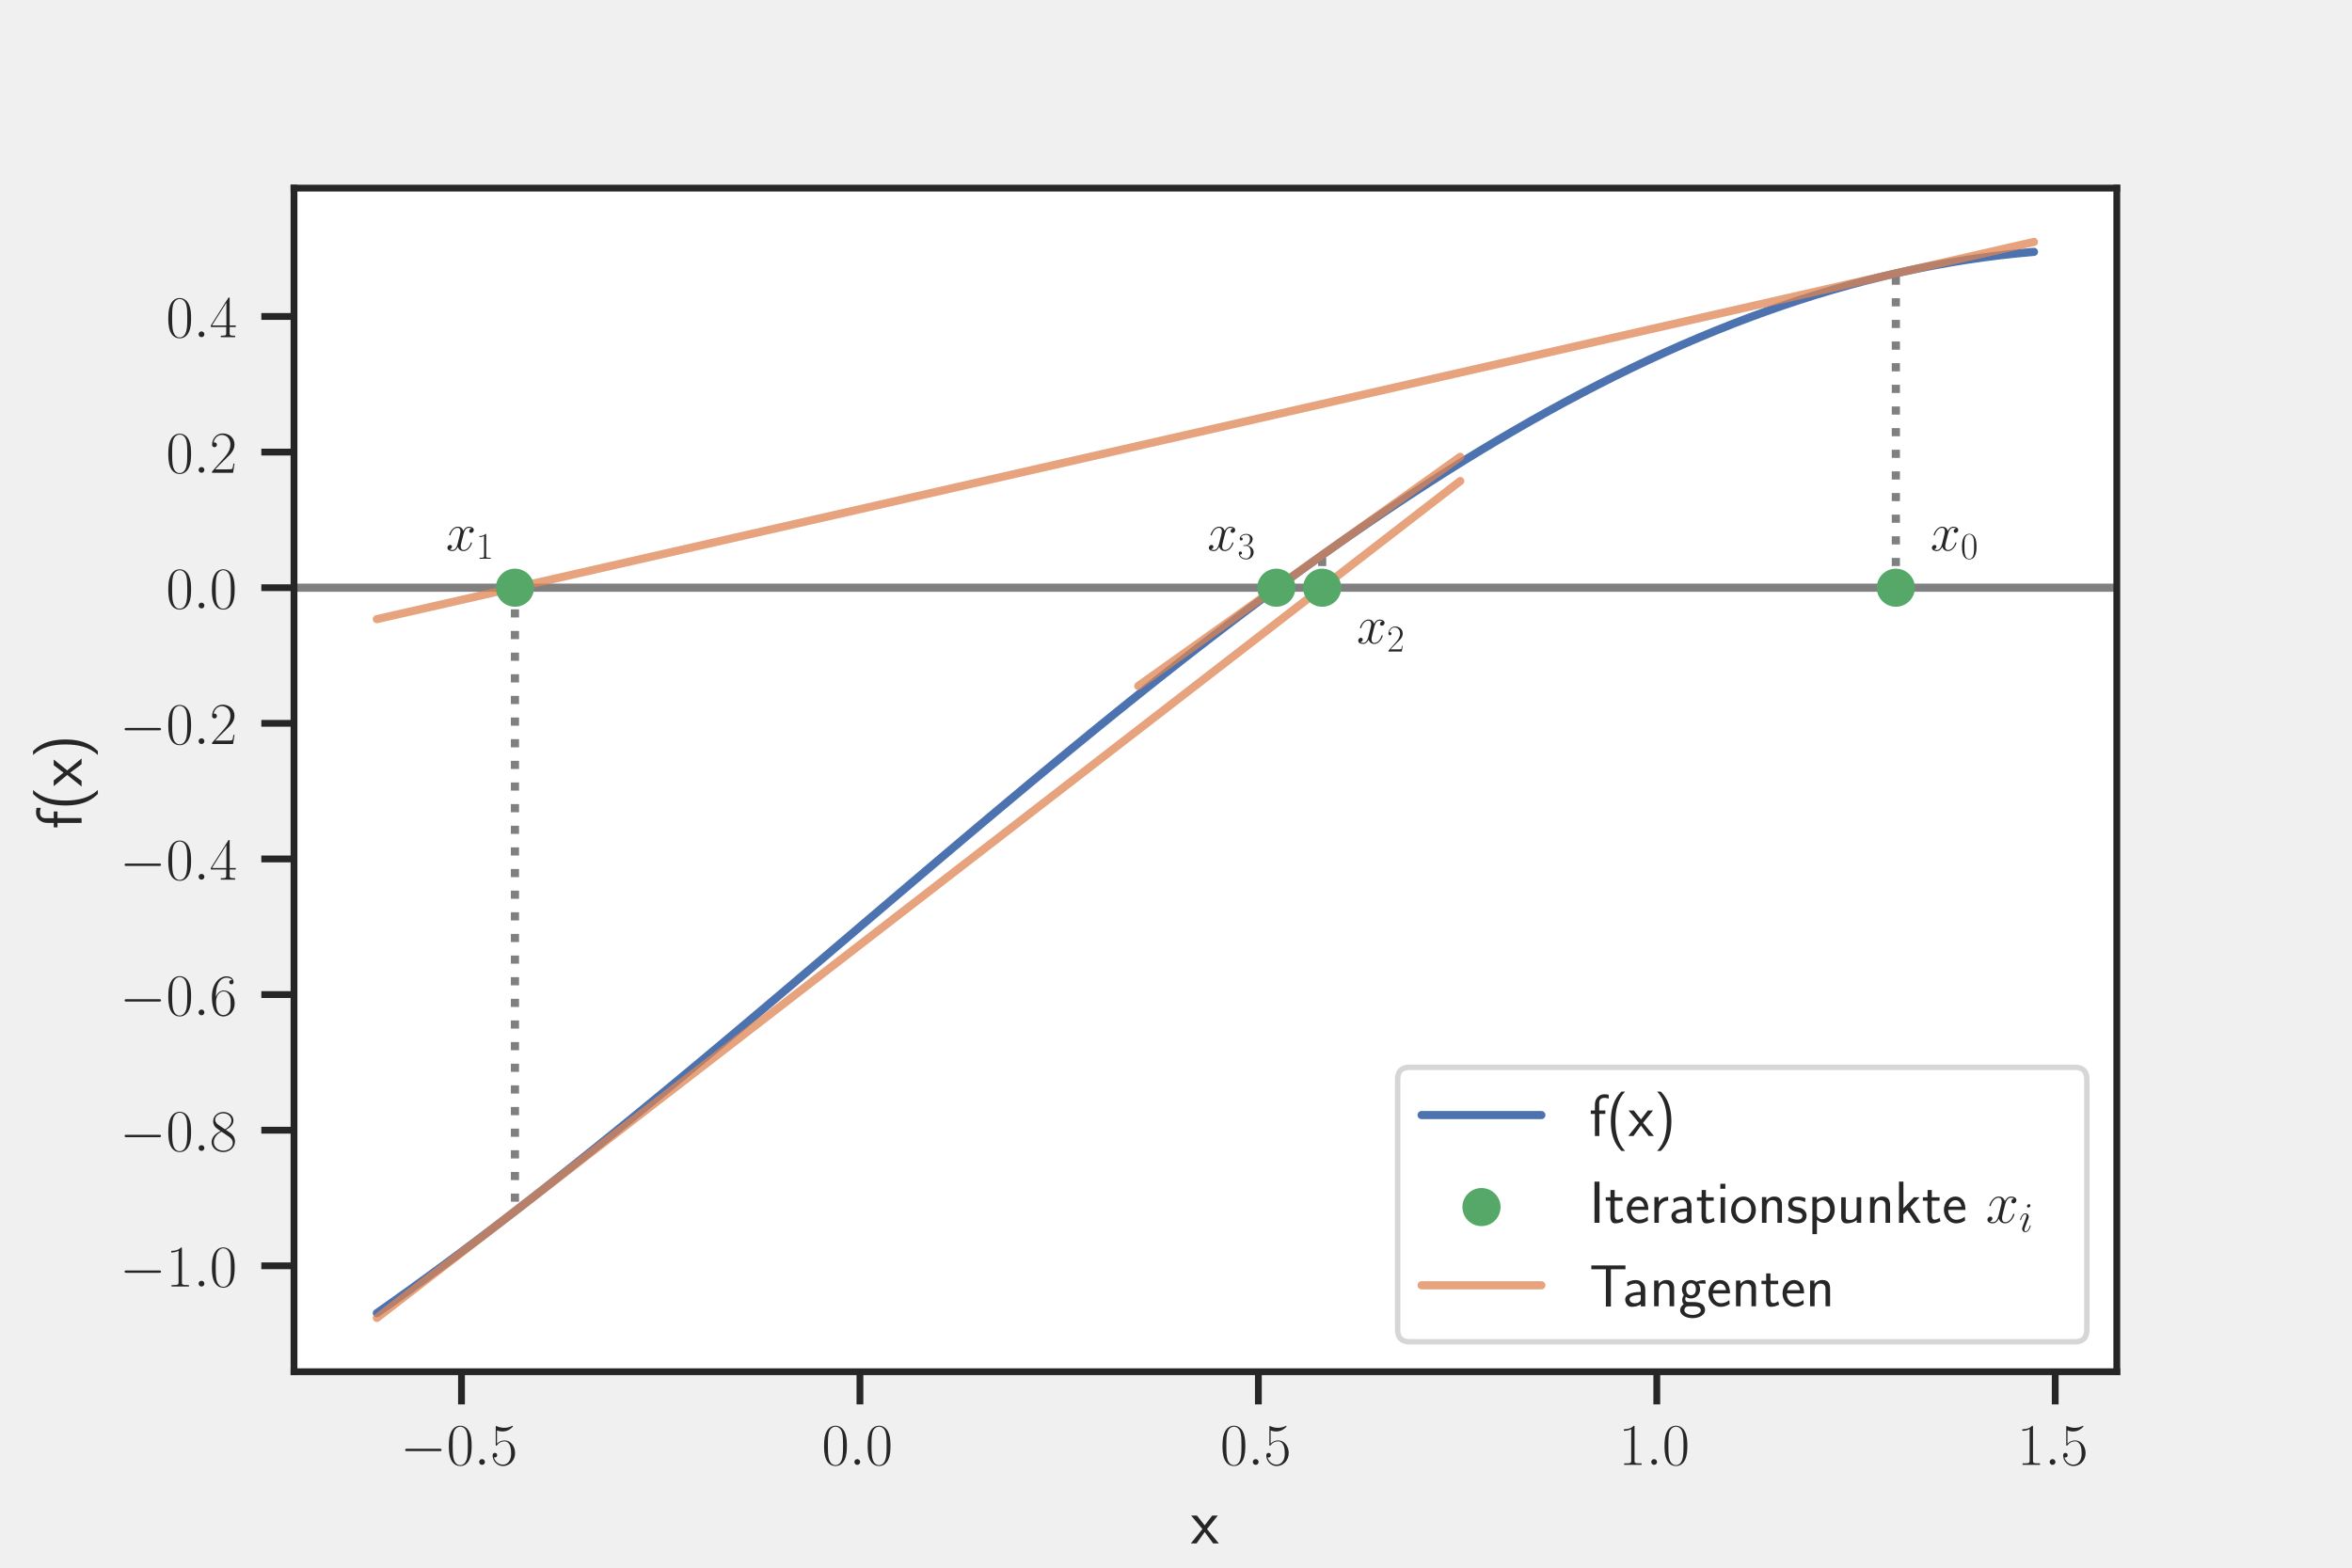
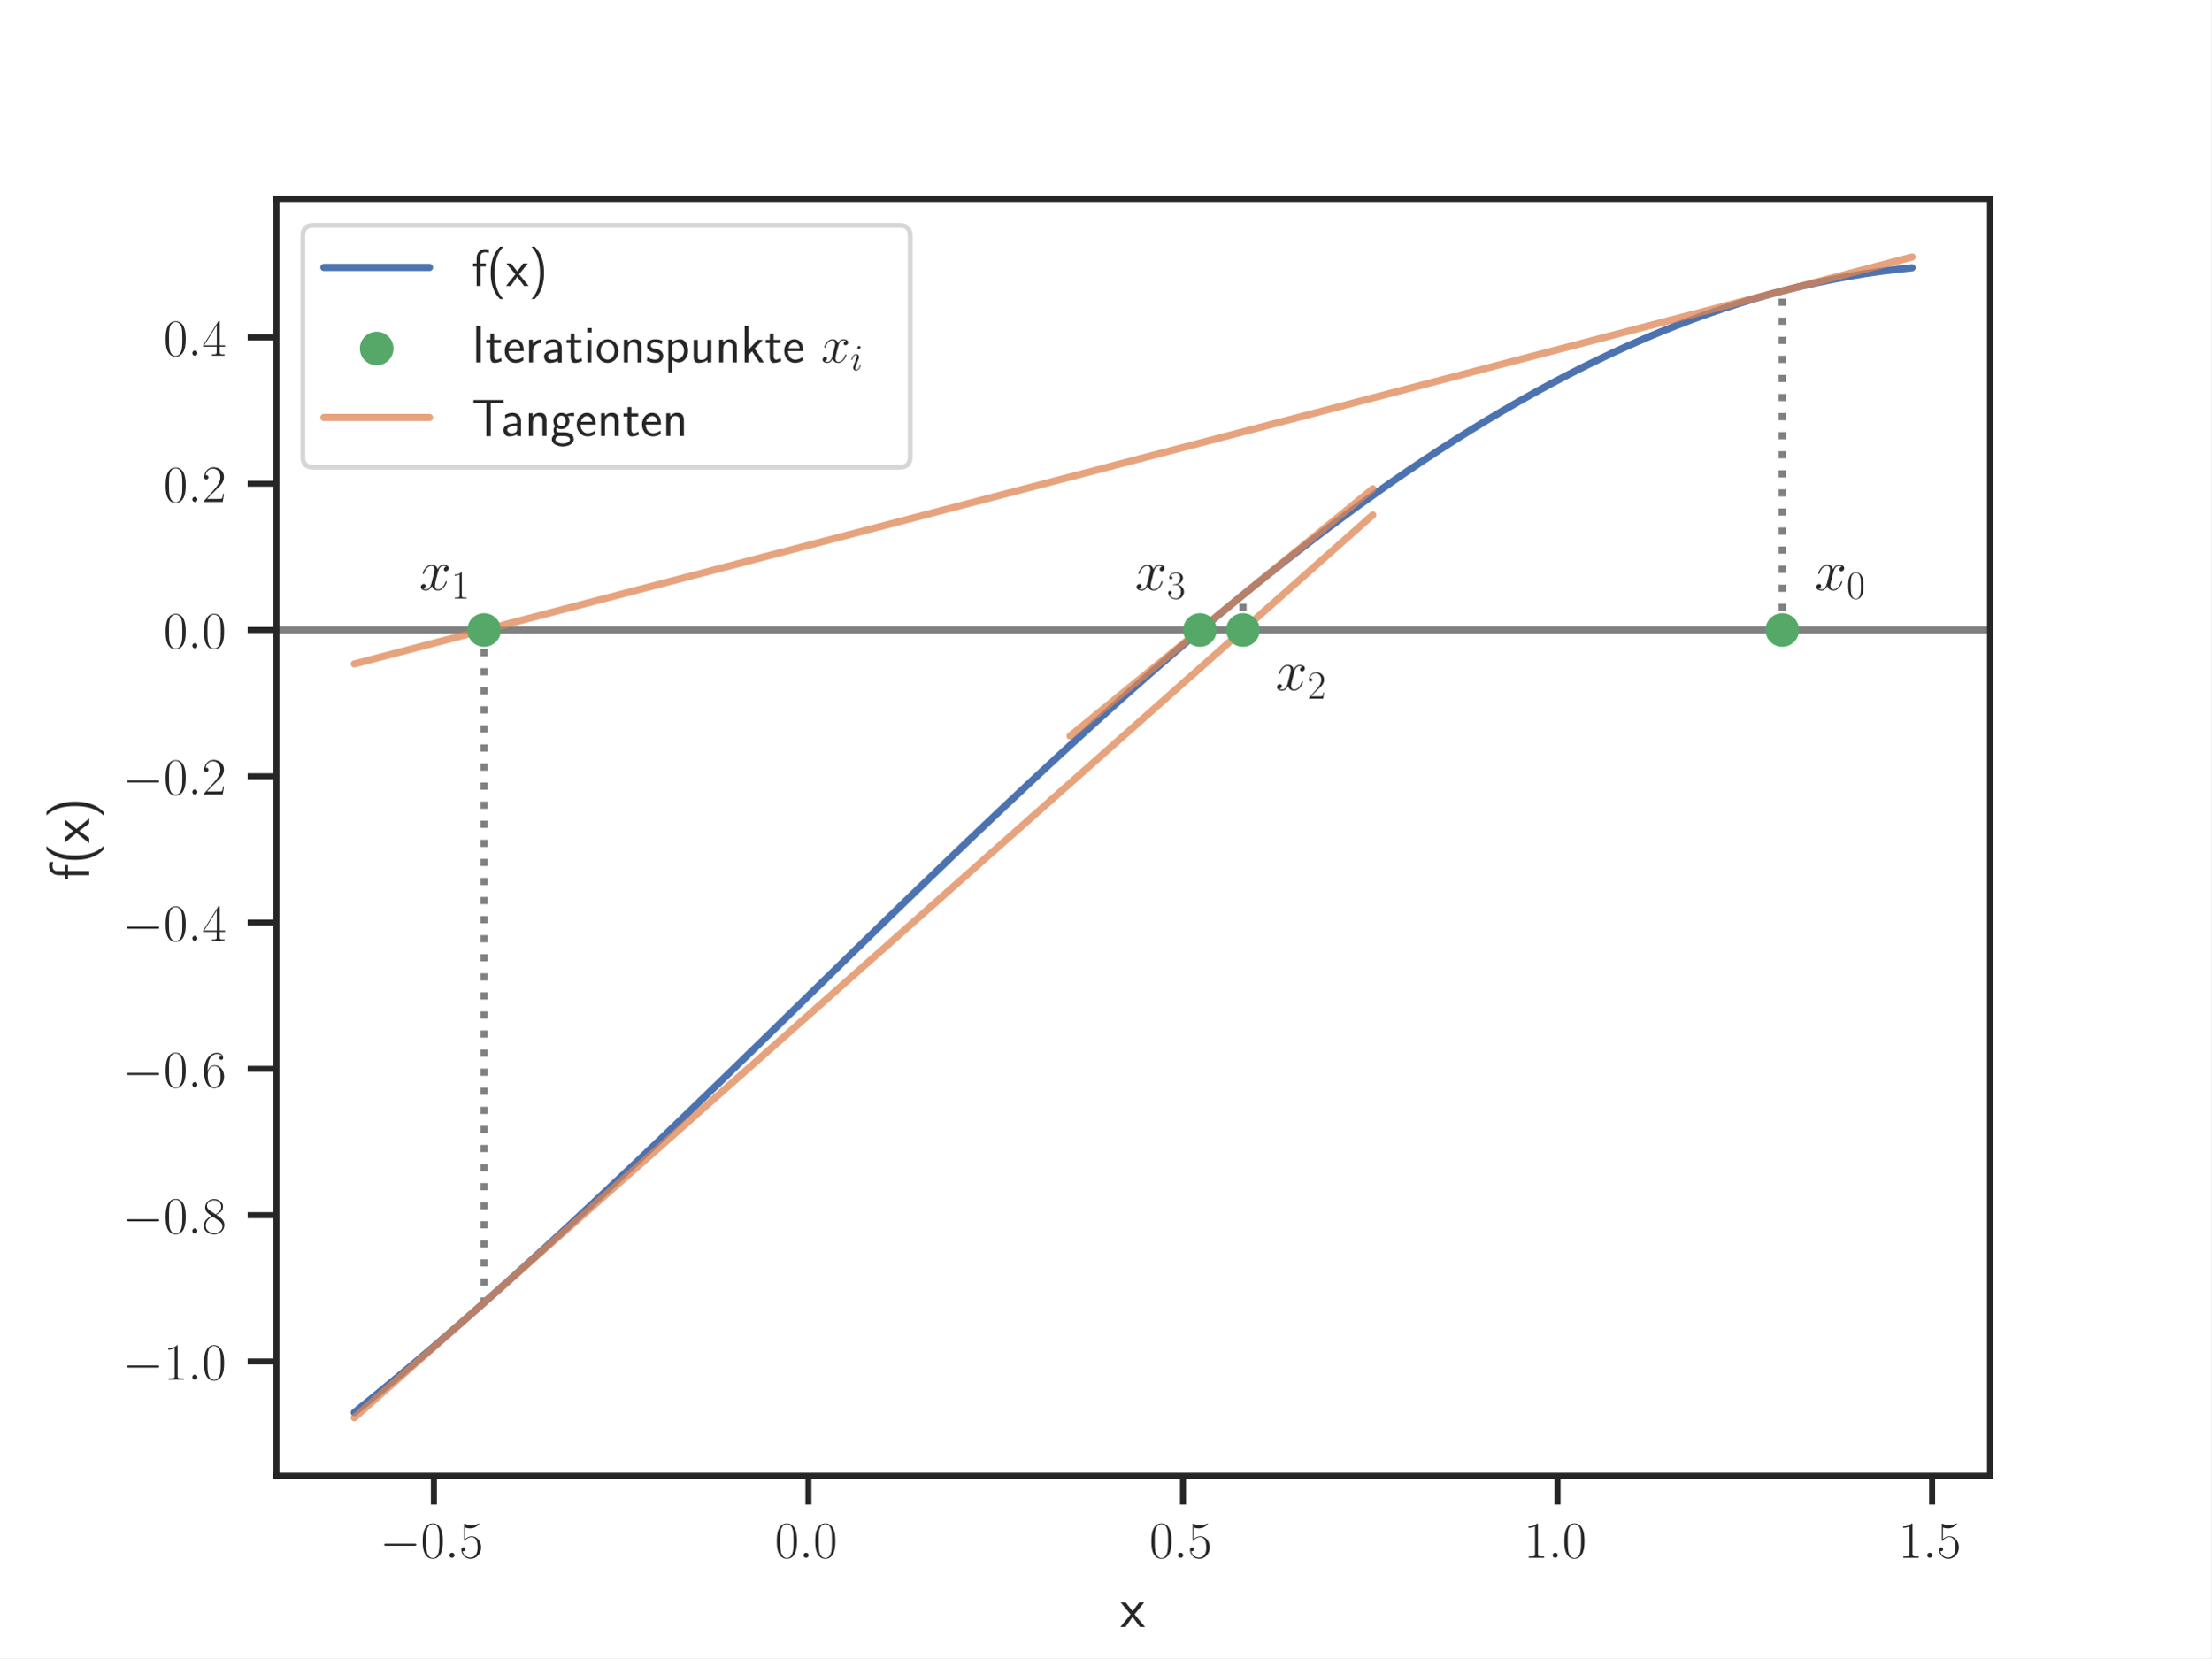
- <svg xmlns="http://www.w3.org/2000/svg" xmlns:xlink="http://www.w3.org/1999/xlink" width="432pt" height="288pt" viewBox="0 0 432 288" version="1.1">
+ <svg xmlns="http://www.w3.org/2000/svg" xmlns:xlink="http://www.w3.org/1999/xlink" width="460.8pt" height="345.6pt" viewBox="0 0 460.8 345.6" version="1.1">
  <defs>
    <style type="text/css">*{stroke-linejoin: round; stroke-linecap: butt}</style>
  </defs>
  <g id="figure_1">
    <g id="patch_1">
-       <path d="M 0 288  L 432 288  L 432 0  L 0 0  L 0 288  z " style="fill: none" />
+       <path d="M 0 345.6  L 460.8 345.6  L 460.8 0  L 0 0  z " style="fill: #ffffff" />
    </g>
    <g id="axes_1">
      <g id="patch_2">
-         <path d="M 54 252  L 388.8 252  L 388.8 34.56  L 54 34.56  z " style="fill: #ffffff" />
+         <path d="M 57.6 307.584  L 414.72 307.584  L 414.72 41.472  L 57.6 41.472  z " style="fill: #ffffff" />
      </g>
      <g id="line2d_1">
-         <path d="M 54 107.967  L 388.8 107.967  " clip-path="url(#pdffb6341a7)" style="fill: none; stroke: #808080; stroke-width: 1.5; stroke-linecap: round" />
+         <path d="M 57.6 131.31  L 414.72 131.31  " clip-path="url(#p932ec8dae0)" style="fill: none; stroke: #808080; stroke-width: 1.5; stroke-linecap: round" />
      </g>
      <g id="LineCollection_1">
-         <path d="M 348.218 107.967  L 348.218 50.218  " clip-path="url(#pdffb6341a7)" style="fill: none; stroke-dasharray: 1.5,2.475; stroke-dashoffset: 0; stroke: #808080; stroke-width: 1.5" />
+         <path d="M 371.433 131.31  L 371.433 60.636  " clip-path="url(#p932ec8dae0)" style="fill: none; stroke-dasharray: 1.5,2.475; stroke-dashoffset: 0; stroke: #808080; stroke-width: 1.5" />
      </g>
      <g id="LineCollection_2">
-         <path d="M 94.582 107.967  L 94.582 222.52  " clip-path="url(#pdffb6341a7)" style="fill: none; stroke-dasharray: 1.5,2.475; stroke-dashoffset: 0; stroke: #808080; stroke-width: 1.5" />
+         <path d="M 100.887 131.31  L 100.887 271.505  " clip-path="url(#p932ec8dae0)" style="fill: none; stroke-dasharray: 1.5,2.475; stroke-dashoffset: 0; stroke: #808080; stroke-width: 1.5" />
      </g>
      <g id="LineCollection_3">
-         <path d="M 242.847 107.967  L 242.847 101.978  " clip-path="url(#pdffb6341a7)" style="fill: none; stroke-dasharray: 1.5,2.475; stroke-dashoffset: 0; stroke: #808080; stroke-width: 1.5" />
+         <path d="M 259.036 131.31  L 259.036 123.981  " clip-path="url(#p932ec8dae0)" style="fill: none; stroke-dasharray: 1.5,2.475; stroke-dashoffset: 0; stroke: #808080; stroke-width: 1.5" />
      </g>
      <g id="matplotlib.axis_1">
        <g id="xtick_1">
          <g id="line2d_2">
            <defs>
              <path id="mc087ae5ea4" d="M 0 0  L 0 6  " style="stroke: #262626; stroke-width: 1.25" />
            </defs>
            <g>
-               <use xlink:href="#mc087ae5ea4" x="84.766" y="252" style="fill: #262626; stroke: #262626; stroke-width: 1.25" />
+               <use xlink:href="#mc087ae5ea4" x="90.417" y="307.584" style="fill: #262626; stroke: #262626; stroke-width: 1.25" />
            </g>
          </g>
          <g id="text_1">
-             <g style="fill: #262626" transform="translate(73.50275 269.1103)scale(0.11 -0.11)">
+             <g style="fill: #262626" transform="translate(79.15382 324.6943)scale(0.11 -0.11)">
              <defs>
                <path id="CMSY10-0" d="M 4218 1472  C 4326 1472 4442 1472 4442 1600  C 4442 1728 4326 1728 4218 1728  L 755 1728  C 646 1728 531 1728 531 1600  C 531 1472 646 1472 755 1472  L 4218 1472  z " transform="scale(0.015625)" />
                <path id="CMR17-30" d="M 2688 2025  C 2688 2416 2682 3080 2413 3591  C 2176 4039 1798 4198 1466 4198  C 1158 4198 768 4058 525 3597  C 269 3118 243 2524 243 2025  C 243 1661 250 1106 448 619  C 723 -39 1216 -128 1466 -128  C 1760 -128 2208 -7 2470 600  C 2662 1042 2688 1559 2688 2025  z M 1466 -26  C 1056 -26 813 325 723 812  C 653 1188 653 1738 653 2096  C 653 2588 653 2997 736 3387  C 858 3929 1216 4096 1466 4096  C 1728 4096 2067 3923 2189 3400  C 2272 3036 2278 2607 2278 2096  C 2278 1680 2278 1169 2202 792  C 2067 95 1690 -26 1466 -26  z " transform="scale(0.015625)" />
                <path id="CMMI12-3a" d="M 1178 307  C 1178 492 1024 619 870 619  C 685 619 557 466 557 313  C 557 128 710 0 864 0  C 1050 0 1178 153 1178 307  z " transform="scale(0.015625)" />
                <path id="CMR17-35" d="M 730 3692  C 794 3666 1056 3584 1325 3584  C 1920 3584 2246 3911 2432 4100  C 2432 4157 2432 4192 2394 4192  C 2387 4192 2374 4192 2323 4163  C 2099 4058 1837 3973 1517 3973  C 1325 3973 1037 3999 723 4139  C 653 4171 640 4171 634 4171  C 602 4171 595 4164 595 4037  L 595 2203  C 595 2089 595 2057 659 2057  C 691 2057 704 2070 736 2114  C 941 2401 1222 2522 1542 2522  C 1766 2522 2246 2382 2246 1289  C 2246 1085 2246 715 2054 421  C 1894 159 1645 25 1370 25  C 947 25 518 320 403 814  C 429 807 480 795 506 795  C 589 795 749 840 749 1038  C 749 1210 627 1280 506 1280  C 358 1280 262 1190 262 1011  C 262 454 704 -128 1382 -128  C 2042 -128 2669 440 2669 1264  C 2669 2030 2170 2624 1549 2624  C 1222 2624 947 2503 730 2274  L 730 3692  z " transform="scale(0.015625)" />
              </defs>
              <use xlink:href="#CMSY10-0" transform="scale(0.996264)" />
              <use xlink:href="#CMR17-30" transform="translate(77.48747 0)scale(0.996264)" />
              <use xlink:href="#CMMI12-3a" transform="translate(123.1779 0)scale(0.996264)" />
              <use xlink:href="#CMR17-35" transform="translate(150.2751 0)scale(0.996264)" />
            </g>
          </g>
        </g>
        <g id="xtick_2">
          <g id="line2d_3">
            <g>
-               <use xlink:href="#mc087ae5ea4" x="157.947" y="252" style="fill: #262626; stroke: #262626; stroke-width: 1.25" />
+               <use xlink:href="#mc087ae5ea4" x="168.477" y="307.584" style="fill: #262626; stroke: #262626; stroke-width: 1.25" />
            </g>
          </g>
          <g id="text_2">
-             <g style="fill: #262626" transform="translate(150.9457 269.1103)scale(0.11 -0.11)">
+             <g style="fill: #262626" transform="translate(161.4755 324.6943)scale(0.11 -0.11)">
              <use xlink:href="#CMR17-30" transform="scale(0.996264)" />
              <use xlink:href="#CMMI12-3a" transform="translate(45.69048 0)scale(0.996264)" />
              <use xlink:href="#CMR17-30" transform="translate(72.78765 0)scale(0.996264)" />
            </g>
          </g>
        </g>
        <g id="xtick_3">
          <g id="line2d_4">
            <g>
-               <use xlink:href="#mc087ae5ea4" x="231.128" y="252" style="fill: #262626; stroke: #262626; stroke-width: 1.25" />
+               <use xlink:href="#mc087ae5ea4" x="246.537" y="307.584" style="fill: #262626; stroke: #262626; stroke-width: 1.25" />
            </g>
          </g>
          <g id="text_3">
-             <g style="fill: #262626" transform="translate(224.1268 269.1103)scale(0.11 -0.11)">
+             <g style="fill: #262626" transform="translate(239.5354 324.6943)scale(0.11 -0.11)">
              <use xlink:href="#CMR17-30" transform="scale(0.996264)" />
              <use xlink:href="#CMMI12-3a" transform="translate(45.69048 0)scale(0.996264)" />
              <use xlink:href="#CMR17-35" transform="translate(72.78765 0)scale(0.996264)" />
            </g>
          </g>
        </g>
        <g id="xtick_4">
          <g id="line2d_5">
            <g>
-               <use xlink:href="#mc087ae5ea4" x="304.31" y="252" style="fill: #262626; stroke: #262626; stroke-width: 1.25" />
+               <use xlink:href="#mc087ae5ea4" x="324.597" y="307.584" style="fill: #262626; stroke: #262626; stroke-width: 1.25" />
            </g>
          </g>
          <g id="text_4">
-             <g style="fill: #262626" transform="translate(297.308 269.1103)scale(0.11 -0.11)">
+             <g style="fill: #262626" transform="translate(317.5953 324.6943)scale(0.11 -0.11)">
              <defs>
                <path id="CMR17-31" d="M 1702 4058  C 1702 4192 1696 4192 1606 4192  C 1357 3916 979 3827 621 3827  C 602 3827 570 3827 563 3808  C 557 3795 557 3782 557 3648  C 755 3648 1088 3686 1344 3839  L 1344 461  C 1344 236 1331 160 781 160  L 589 160  L 589 0  C 896 0 1216 0 1523 0  C 1830 0 2150 0 2458 0  L 2458 160  L 2266 160  C 1715 160 1702 230 1702 458  L 1702 4058  z " transform="scale(0.015625)" />
              </defs>
              <use xlink:href="#CMR17-31" transform="scale(0.996264)" />
              <use xlink:href="#CMMI12-3a" transform="translate(45.69048 0)scale(0.996264)" />
              <use xlink:href="#CMR17-30" transform="translate(72.78765 0)scale(0.996264)" />
            </g>
          </g>
        </g>
        <g id="xtick_5">
          <g id="line2d_6">
            <g>
-               <use xlink:href="#mc087ae5ea4" x="377.491" y="252" style="fill: #262626; stroke: #262626; stroke-width: 1.25" />
+               <use xlink:href="#mc087ae5ea4" x="402.657" y="307.584" style="fill: #262626; stroke: #262626; stroke-width: 1.25" />
            </g>
          </g>
          <g id="text_5">
-             <g style="fill: #262626" transform="translate(370.4891 269.1103)scale(0.11 -0.11)">
+             <g style="fill: #262626" transform="translate(395.6551 324.6943)scale(0.11 -0.11)">
              <use xlink:href="#CMR17-31" transform="scale(0.996264)" />
              <use xlink:href="#CMMI12-3a" transform="translate(45.69048 0)scale(0.996264)" />
              <use xlink:href="#CMR17-35" transform="translate(72.78765 0)scale(0.996264)" />
            </g>
          </g>
        </g>
        <g id="text_6">
-           <g style="fill: #262626" transform="translate(218.7226 283.5434)scale(0.12 -0.12)">
+           <g style="fill: #262626" transform="translate(233.4826 339.1274)scale(0.12 -0.12)">
            <defs>
              <path id="CMSS17-78" d="M 1587 1414  L 2656 2739  L 2099 2739  L 1363 1777  L 602 2739  L 32 2739  L 1139 1414  L 0 0  L 563 0  L 1363 1121  L 2195 0  L 2758 0  L 1587 1414  z " transform="scale(0.015625)" />
            </defs>
            <use xlink:href="#CMSS17-78" transform="scale(0.996264)" />
          </g>
        </g>
      </g>
      <g id="matplotlib.axis_2">
        <g id="ytick_1">
          <g id="line2d_7">
            <defs>
              <path id="me146f1d64d" d="M 0 0  L -6 0  " style="stroke: #262626; stroke-width: 1.25" />
            </defs>
            <g>
-               <use xlink:href="#me146f1d64d" x="54" y="232.544" style="fill: #262626; stroke: #262626; stroke-width: 1.25" />
+               <use xlink:href="#me146f1d64d" x="57.6" y="283.772" style="fill: #262626; stroke: #262626; stroke-width: 1.25" />
            </g>
          </g>
          <g id="text_7">
-             <g style="fill: #262626" transform="translate(21.97331 236.3488)scale(0.11 -0.11)">
+             <g style="fill: #262626" transform="translate(25.57332 287.5776)scale(0.11 -0.11)">
              <use xlink:href="#CMSY10-0" transform="scale(0.996264)" />
              <use xlink:href="#CMR17-31" transform="translate(77.48747 0)scale(0.996264)" />
              <use xlink:href="#CMMI12-3a" transform="translate(123.1779 0)scale(0.996264)" />
              <use xlink:href="#CMR17-30" transform="translate(150.2751 0)scale(0.996264)" />
            </g>
          </g>
        </g>
        <g id="ytick_2">
          <g id="line2d_8">
            <g>
-               <use xlink:href="#me146f1d64d" x="54" y="207.628" style="fill: #262626; stroke: #262626; stroke-width: 1.25" />
+               <use xlink:href="#me146f1d64d" x="57.6" y="253.28" style="fill: #262626; stroke: #262626; stroke-width: 1.25" />
            </g>
          </g>
          <g id="text_8">
-             <g style="fill: #262626" transform="translate(21.97331 211.4335)scale(0.11 -0.11)">
+             <g style="fill: #262626" transform="translate(25.57332 257.0852)scale(0.11 -0.11)">
              <defs>
                <path id="CMR17-38" d="M 1741 2264  C 2144 2467 2554 2773 2554 3263  C 2554 3841 1990 4179 1472 4179  C 890 4179 378 3759 378 3180  C 378 3021 416 2747 666 2505  C 730 2442 998 2251 1171 2130  C 883 1983 211 1634 211 934  C 211 279 838 -128 1459 -128  C 2144 -128 2720 362 2720 1010  C 2720 1590 2330 1857 2074 2029  L 1741 2264  z M 902 2822  C 851 2854 595 3051 595 3351  C 595 3739 998 4032 1459 4032  C 1965 4032 2336 3676 2336 3262  C 2336 2669 1670 2331 1638 2331  C 1632 2331 1626 2331 1574 2370  L 902 2822  z M 2080 1519  C 2176 1449 2483 1240 2483 851  C 2483 381 2010 25 1472 25  C 890 25 448 438 448 940  C 448 1443 838 1862 1280 2060  L 2080 1519  z " transform="scale(0.015625)" />
              </defs>
              <use xlink:href="#CMSY10-0" transform="scale(0.996264)" />
              <use xlink:href="#CMR17-30" transform="translate(77.48747 0)scale(0.996264)" />
              <use xlink:href="#CMMI12-3a" transform="translate(123.1779 0)scale(0.996264)" />
              <use xlink:href="#CMR17-38" transform="translate(150.2751 0)scale(0.996264)" />
            </g>
          </g>
        </g>
        <g id="ytick_3">
          <g id="line2d_9">
            <g>
-               <use xlink:href="#me146f1d64d" x="54" y="182.713" style="fill: #262626; stroke: #262626; stroke-width: 1.25" />
+               <use xlink:href="#me146f1d64d" x="57.6" y="222.788" style="fill: #262626; stroke: #262626; stroke-width: 1.25" />
            </g>
          </g>
          <g id="text_9">
-             <g style="fill: #262626" transform="translate(21.97331 186.5181)scale(0.11 -0.11)">
+             <g style="fill: #262626" transform="translate(25.57332 226.5929)scale(0.11 -0.11)">
              <defs>
                <path id="CMR17-36" d="M 678 2176  C 678 3690 1395 4032 1811 4032  C 1946 4032 2272 4009 2400 3776  C 2298 3776 2106 3776 2106 3553  C 2106 3381 2246 3323 2336 3323  C 2394 3323 2566 3348 2566 3560  C 2566 3954 2246 4179 1805 4179  C 1043 4179 243 3390 243 1984  C 243 253 966 -128 1478 -128  C 2099 -128 2688 427 2688 1283  C 2688 2081 2170 2662 1517 2662  C 1126 2662 838 2407 678 1960  L 678 2176  z M 1478 25  C 691 25 691 1200 691 1436  C 691 1896 909 2560 1504 2560  C 1613 2560 1926 2560 2138 2120  C 2253 1870 2253 1609 2253 1289  C 2253 944 2253 690 2118 434  C 1978 171 1773 25 1478 25  z " transform="scale(0.015625)" />
              </defs>
              <use xlink:href="#CMSY10-0" transform="scale(0.996264)" />
              <use xlink:href="#CMR17-30" transform="translate(77.48747 0)scale(0.996264)" />
              <use xlink:href="#CMMI12-3a" transform="translate(123.1779 0)scale(0.996264)" />
              <use xlink:href="#CMR17-36" transform="translate(150.2751 0)scale(0.996264)" />
            </g>
          </g>
        </g>
        <g id="ytick_4">
          <g id="line2d_10">
            <g>
-               <use xlink:href="#me146f1d64d" x="54" y="157.798" style="fill: #262626; stroke: #262626; stroke-width: 1.25" />
+               <use xlink:href="#me146f1d64d" x="57.6" y="192.295" style="fill: #262626; stroke: #262626; stroke-width: 1.25" />
            </g>
          </g>
          <g id="text_10">
-             <g style="fill: #262626" transform="translate(21.97331 161.6028)scale(0.11 -0.11)">
+             <g style="fill: #262626" transform="translate(25.57332 196.1005)scale(0.11 -0.11)">
              <defs>
                <path id="CMR17-34" d="M 2150 4122  C 2150 4256 2144 4256 2029 4256  L 128 1254  L 128 1088  L 1779 1088  L 1779 457  C 1779 224 1766 160 1318 160  L 1197 160  L 1197 0  C 1402 0 1747 0 1965 0  C 2182 0 2528 0 2733 0  L 2733 160  L 2611 160  C 2163 160 2150 224 2150 457  L 2150 1088  L 2803 1088  L 2803 1254  L 2150 1254  L 2150 4122  z M 1798 3703  L 1798 1254  L 256 1254  L 1798 3703  z " transform="scale(0.015625)" />
              </defs>
              <use xlink:href="#CMSY10-0" transform="scale(0.996264)" />
              <use xlink:href="#CMR17-30" transform="translate(77.48747 0)scale(0.996264)" />
              <use xlink:href="#CMMI12-3a" transform="translate(123.1779 0)scale(0.996264)" />
              <use xlink:href="#CMR17-34" transform="translate(150.2751 0)scale(0.996264)" />
            </g>
          </g>
        </g>
        <g id="ytick_5">
          <g id="line2d_11">
            <g>
-               <use xlink:href="#me146f1d64d" x="54" y="132.882" style="fill: #262626; stroke: #262626; stroke-width: 1.25" />
+               <use xlink:href="#me146f1d64d" x="57.6" y="161.803" style="fill: #262626; stroke: #262626; stroke-width: 1.25" />
            </g>
          </g>
          <g id="text_11">
-             <g style="fill: #262626" transform="translate(21.97331 136.6875)scale(0.11 -0.11)">
+             <g style="fill: #262626" transform="translate(25.57332 165.6081)scale(0.11 -0.11)">
              <defs>
                <path id="CMR17-32" d="M 2669 989  L 2554 989  C 2490 536 2438 459 2413 420  C 2381 369 1920 369 1830 369  L 602 369  C 832 619 1280 1072 1824 1597  C 2214 1967 2669 2402 2669 3035  C 2669 3790 2067 4224 1395 4224  C 691 4224 262 3604 262 3030  C 262 2780 448 2748 525 2748  C 589 2748 781 2787 781 3010  C 781 3207 614 3264 525 3264  C 486 3264 448 3258 422 3245  C 544 3790 915 4058 1306 4058  C 1862 4058 2227 3617 2227 3035  C 2227 2479 1901 2000 1536 1584  L 262 146  L 262 0  L 2515 0  L 2669 989  z " transform="scale(0.015625)" />
              </defs>
              <use xlink:href="#CMSY10-0" transform="scale(0.996264)" />
              <use xlink:href="#CMR17-30" transform="translate(77.48747 0)scale(0.996264)" />
              <use xlink:href="#CMMI12-3a" transform="translate(123.1779 0)scale(0.996264)" />
              <use xlink:href="#CMR17-32" transform="translate(150.2751 0)scale(0.996264)" />
            </g>
          </g>
        </g>
        <g id="ytick_6">
          <g id="line2d_12">
            <g>
-               <use xlink:href="#me146f1d64d" x="54" y="107.967" style="fill: #262626; stroke: #262626; stroke-width: 1.25" />
+               <use xlink:href="#me146f1d64d" x="57.6" y="131.31" style="fill: #262626; stroke: #262626; stroke-width: 1.25" />
            </g>
          </g>
          <g id="text_12">
-             <g style="fill: #262626" transform="translate(30.49692 111.7722)scale(0.11 -0.11)">
+             <g style="fill: #262626" transform="translate(34.09692 135.1157)scale(0.11 -0.11)">
              <use xlink:href="#CMR17-30" transform="scale(0.996264)" />
              <use xlink:href="#CMMI12-3a" transform="translate(45.69048 0)scale(0.996264)" />
              <use xlink:href="#CMR17-30" transform="translate(72.78765 0)scale(0.996264)" />
            </g>
          </g>
        </g>
        <g id="ytick_7">
          <g id="line2d_13">
            <g>
-               <use xlink:href="#me146f1d64d" x="54" y="83.052" style="fill: #262626; stroke: #262626; stroke-width: 1.25" />
+               <use xlink:href="#me146f1d64d" x="57.6" y="100.818" style="fill: #262626; stroke: #262626; stroke-width: 1.25" />
            </g>
          </g>
          <g id="text_13">
-             <g style="fill: #262626" transform="translate(30.49692 86.85685)scale(0.11 -0.11)">
+             <g style="fill: #262626" transform="translate(34.09692 104.6233)scale(0.11 -0.11)">
              <use xlink:href="#CMR17-30" transform="scale(0.996264)" />
              <use xlink:href="#CMMI12-3a" transform="translate(45.69048 0)scale(0.996264)" />
              <use xlink:href="#CMR17-32" transform="translate(72.78765 0)scale(0.996264)" />
            </g>
          </g>
        </g>
        <g id="ytick_8">
          <g id="line2d_14">
            <g>
-               <use xlink:href="#me146f1d64d" x="54" y="58.136" style="fill: #262626; stroke: #262626; stroke-width: 1.25" />
+               <use xlink:href="#me146f1d64d" x="57.6" y="70.326" style="fill: #262626; stroke: #262626; stroke-width: 1.25" />
            </g>
          </g>
          <g id="text_14">
-             <g style="fill: #262626" transform="translate(30.49692 61.94152)scale(0.11 -0.11)">
+             <g style="fill: #262626" transform="translate(34.09692 74.13088)scale(0.11 -0.11)">
              <use xlink:href="#CMR17-30" transform="scale(0.996264)" />
              <use xlink:href="#CMMI12-3a" transform="translate(45.69048 0)scale(0.996264)" />
              <use xlink:href="#CMR17-34" transform="translate(72.78765 0)scale(0.996264)" />
            </g>
          </g>
        </g>
        <g id="text_15">
-           <g style="fill: #262626" transform="translate(14.98452 152.2982)rotate(-90)scale(0.12 -0.12)">
+           <g style="fill: #262626" transform="translate(18.58452 183.5462)rotate(-90)scale(0.12 -0.12)">
            <defs>
              <path id="CMSS17-66" d="M 1075 2368  L 1722 2368  L 1722 2737  L 1062 2737  L 1062 3559  C 1062 4014 1408 4092 1606 4092  C 1670 4092 1850 4092 2080 4009  L 2080 4429  C 1933 4461 1754 4480 1613 4480  C 1018 4480 602 3993 602 3359  L 602 2737  L 160 2737  L 160 2368  L 602 2368  L 602 0  L 1075 0  L 1075 2368  z " transform="scale(0.015625)" />
              <path id="CMSS17-28" d="M 1613 4768  C 1267 4417 474 3601 474 1588  C 474 -433 1267 -1243 1613 -1600  L 2003 -1600  C 1216 -784 960 357 960 1581  C 960 2798 1203 3946 2003 4768  L 1613 4768  z " transform="scale(0.015625)" />
              <path id="CMSS17-29" d="M 723 -1600  C 1069 -1249 1862 -433 1862 1581  C 1862 3601 1069 4411 723 4768  L 333 4768  C 1120 3952 1376 2811 1376 1588  C 1376 370 1133 -778 333 -1600  L 723 -1600  z " transform="scale(0.015625)" />
            </defs>
            <use xlink:href="#CMSS17-66" transform="scale(0.996264)" />
            <use xlink:href="#CMSS17-28" transform="translate(28.62666 0)scale(0.996264)" />
            <use xlink:href="#CMSS17-78" transform="translate(65.06057 0)scale(0.996264)" />
            <use xlink:href="#CMSS17-29" transform="translate(108.0607 0)scale(0.996264)" />
          </g>
        </g>
      </g>
      <g id="line2d_15">
-         <path d="M 69.218 241.236  L 72.293 239.07  L 75.367 236.873  L 78.441 234.648  L 81.516 232.393  L 84.59 230.112  L 87.664 227.804  L 90.739 225.471  L 93.813 223.113  L 96.888 220.732  L 99.962 218.329  L 103.036 215.904  L 106.111 213.459  L 109.185 210.996  L 112.26 208.514  L 115.334 206.015  L 118.408 203.501  L 121.483 200.972  L 124.557 198.43  L 127.631 195.875  L 130.706 193.308  L 133.78 190.732  L 136.855 188.146  L 139.929 185.553  L 143.003 182.953  L 146.078 180.347  L 149.152 177.737  L 152.226 175.123  L 155.301 172.508  L 158.375 169.891  L 161.45 167.275  L 164.524 164.659  L 167.598 162.047  L 170.673 159.438  L 173.747 156.833  L 176.821 154.235  L 179.896 151.644  L 182.97 149.06  L 186.045 146.487  L 189.119 143.923  L 192.193 141.372  L 195.268 138.833  L 198.342 136.308  L 201.417 133.798  L 204.491 131.304  L 207.565 128.827  L 210.64 126.369  L 213.714 123.929  L 216.788 121.511  L 219.863 119.113  L 222.937 116.739  L 226.012 114.388  L 229.086 112.061  L 232.16 109.761  L 235.235 107.487  L 238.309 105.24  L 241.383 103.023  L 244.458 100.835  L 247.532 98.677  L 250.607 96.552  L 253.681 94.458  L 256.755 92.399  L 259.83 90.373  L 262.904 88.383  L 265.979 86.429  L 269.053 84.512  L 272.127 82.633  L 275.202 80.792  L 278.276 78.991  L 281.35 77.23  L 284.425 75.51  L 287.499 73.832  L 290.574 72.197  L 293.648 70.604  L 296.722 69.056  L 299.797 67.553  L 302.871 66.094  L 305.945 64.682  L 309.02 63.316  L 312.094 61.998  L 315.169 60.727  L 318.243 59.504  L 321.317 58.331  L 324.392 57.206  L 327.466 56.132  L 330.54 55.108  L 333.615 54.135  L 336.689 53.213  L 339.764 52.343  L 342.838 51.524  L 345.912 50.758  L 348.987 50.045  L 352.061 49.385  L 355.136 48.778  L 358.21 48.225  L 361.284 47.726  L 364.359 47.28  L 367.433 46.889  L 370.507 46.552  L 373.582 46.27  " clip-path="url(#pdffb6341a7)" style="fill: none; stroke: #4c72b0; stroke-width: 1.5; stroke-linecap: round" />
+         <path d="M 73.833 294.41  L 77.112 291.759  L 80.391 289.071  L 83.671 286.347  L 86.95 283.589  L 90.229 280.796  L 93.509 277.972  L 96.788 275.116  L 100.067 272.231  L 103.347 269.317  L 106.626 266.376  L 109.905 263.408  L 113.185 260.416  L 116.464 257.401  L 119.743 254.364  L 123.023 251.306  L 126.302 248.229  L 129.581 245.134  L 132.861 242.022  L 136.14 238.895  L 139.42 235.755  L 142.699 232.601  L 145.978 229.437  L 149.258 226.263  L 152.537 223.081  L 155.816 219.892  L 159.096 216.698  L 162.375 213.499  L 165.654 210.298  L 168.934 207.096  L 172.213 203.894  L 175.492 200.693  L 178.772 197.495  L 182.051 194.302  L 185.33 191.115  L 188.61 187.935  L 191.889 184.764  L 195.168 181.602  L 198.448 178.453  L 201.727 175.316  L 205.006 172.193  L 208.286 169.085  L 211.565 165.995  L 214.844 162.923  L 218.124 159.871  L 221.403 156.84  L 224.682 153.831  L 227.962 150.846  L 231.241 147.886  L 234.52 144.952  L 237.8 142.046  L 241.079 139.169  L 244.358 136.321  L 247.638 133.506  L 250.917 130.723  L 254.196 127.974  L 257.476 125.26  L 260.755 122.582  L 264.034 119.942  L 267.314 117.34  L 270.593 114.778  L 273.872 112.257  L 277.152 109.779  L 280.431 107.343  L 283.71 104.951  L 286.99 102.605  L 290.269 100.305  L 293.548 98.053  L 296.828 95.848  L 300.107 93.693  L 303.386 91.588  L 306.666 89.535  L 309.945 87.533  L 313.224 85.585  L 316.504 83.69  L 319.783 81.85  L 323.062 80.065  L 326.342 78.336  L 329.621 76.665  L 332.9 75.051  L 336.18 73.496  L 339.459 72  L 342.739 70.564  L 346.018 69.188  L 349.297 67.873  L 352.577 66.62  L 355.856 65.429  L 359.135 64.3  L 362.415 63.235  L 365.694 62.234  L 368.973 61.296  L 372.253 60.423  L 375.532 59.615  L 378.811 58.873  L 382.091 58.196  L 385.37 57.584  L 388.649 57.039  L 391.929 56.561  L 395.208 56.149  L 398.487 55.804  " clip-path="url(#p932ec8dae0)" style="fill: none; stroke: #4c72b0; stroke-width: 1.5; stroke-linecap: round" />
      </g>
      <g id="line2d_16">
-         <path d="M 69.218 113.742  L 373.582 44.444  " clip-path="url(#pdffb6341a7)" style="fill: none; stroke: #dd8452; stroke-opacity: 0.75; stroke-width: 1.5; stroke-linecap: round" />
+         <path d="M 73.833 138.378  L 398.487 53.568  " clip-path="url(#p932ec8dae0)" style="fill: none; stroke: #dd8452; stroke-opacity: 0.75; stroke-width: 1.5; stroke-linecap: round" />
      </g>
      <g id="line2d_17">
-         <path d="M 69.218 242.116  L 268.21 88.37  " clip-path="url(#pdffb6341a7)" style="fill: none; stroke: #dd8452; stroke-opacity: 0.75; stroke-width: 1.5; stroke-linecap: round" />
+         <path d="M 73.833 295.488  L 286.091 107.327  " clip-path="url(#p932ec8dae0)" style="fill: none; stroke: #dd8452; stroke-opacity: 0.75; stroke-width: 1.5; stroke-linecap: round" />
      </g>
      <g id="line2d_18">
-         <path d="M 209.07 126.024  L 268.21 83.921  " clip-path="url(#pdffb6341a7)" style="fill: none; stroke: #dd8452; stroke-opacity: 0.75; stroke-width: 1.5; stroke-linecap: round" />
+         <path d="M 223.008 153.409  L 286.091 101.882  " clip-path="url(#p932ec8dae0)" style="fill: none; stroke: #dd8452; stroke-opacity: 0.75; stroke-width: 1.5; stroke-linecap: round" />
      </g>
      <g id="patch_3">
-         <path d="M 54 252  L 54 34.56  " style="fill: none; stroke: #262626; stroke-width: 1.25; stroke-linejoin: miter; stroke-linecap: square" />
+         <path d="M 57.6 307.584  L 57.6 41.472  " style="fill: none; stroke: #262626; stroke-width: 1.25; stroke-linejoin: miter; stroke-linecap: square" />
      </g>
      <g id="patch_4">
-         <path d="M 388.8 252  L 388.8 34.56  " style="fill: none; stroke: #262626; stroke-width: 1.25; stroke-linejoin: miter; stroke-linecap: square" />
+         <path d="M 414.72 307.584  L 414.72 41.472  " style="fill: none; stroke: #262626; stroke-width: 1.25; stroke-linejoin: miter; stroke-linecap: square" />
      </g>
      <g id="patch_5">
-         <path d="M 54 252  L 388.8 252  " style="fill: none; stroke: #262626; stroke-width: 1.25; stroke-linejoin: miter; stroke-linecap: square" />
+         <path d="M 57.6 307.584  L 414.72 307.584  " style="fill: none; stroke: #262626; stroke-width: 1.25; stroke-linejoin: miter; stroke-linecap: square" />
      </g>
      <g id="patch_6">
-         <path d="M 54 34.56  L 388.8 34.56  " style="fill: none; stroke: #262626; stroke-width: 1.25; stroke-linejoin: miter; stroke-linecap: square" />
+         <path d="M 57.6 41.472  L 414.72 41.472  " style="fill: none; stroke: #262626; stroke-width: 1.25; stroke-linejoin: miter; stroke-linecap: square" />
      </g>
      <g id="PathCollection_1">
        <defs>
          <path id="m6e0f088ae7" d="M 0 3  C 0.796 3 1.559 2.684 2.121 2.121  C 2.684 1.559 3 0.796 3 0  C 3 -0.796 2.684 -1.559 2.121 -2.121  C 1.559 -2.684 0.796 -3 0 -3  C -0.796 -3 -1.559 -2.684 -2.121 -2.121  C -2.684 -1.559 -3 -0.796 -3 0  C -3 0.796 -2.684 1.559 -2.121 2.121  C -1.559 2.684 -0.796 3 0 3  z " style="stroke: #55a868" />
        </defs>
-         <g clip-path="url(#pdffb6341a7)">
-           <use xlink:href="#m6e0f088ae7" x="348.218" y="107.967" style="fill: #55a868; stroke: #55a868" />
+         <g clip-path="url(#p932ec8dae0)">
+           <use xlink:href="#m6e0f088ae7" x="371.433" y="131.31" style="fill: #55a868; stroke: #55a868" />
        </g>
      </g>
      <g id="PathCollection_2">
-         <g clip-path="url(#pdffb6341a7)">
-           <use xlink:href="#m6e0f088ae7" x="94.582" y="107.967" style="fill: #55a868; stroke: #55a868" />
+         <g clip-path="url(#p932ec8dae0)">
+           <use xlink:href="#m6e0f088ae7" x="100.887" y="131.31" style="fill: #55a868; stroke: #55a868" />
        </g>
      </g>
      <g id="PathCollection_3">
-         <g clip-path="url(#pdffb6341a7)">
-           <use xlink:href="#m6e0f088ae7" x="242.847" y="107.967" style="fill: #55a868; stroke: #55a868" />
+         <g clip-path="url(#p932ec8dae0)">
+           <use xlink:href="#m6e0f088ae7" x="259.036" y="131.31" style="fill: #55a868; stroke: #55a868" />
        </g>
      </g>
      <g id="text_16">
-         <g style="fill: #262626" transform="translate(354.5591 101.1432)scale(0.1 -0.1)">
+         <g style="fill: #262626" transform="translate(378.1964 122.9593)scale(0.12 -0.12)">
          <defs>
            <path id="CMMI12-78" d="M 3034 2606  C 2829 2567 2752 2414 2752 2293  C 2752 2139 2874 2088 2963 2088  C 3155 2088 3290 2254 3290 2427  C 3290 2695 2982 2816 2714 2816  C 2323 2816 2106 2433 2048 2312  C 1901 2816 1504 2816 1389 2816  C 736 2816 390 1980 390 1839  C 390 1814 416 1782 461 1782  C 512 1782 525 1820 538 1846  C 755 2555 1184 2689 1370 2689  C 1658 2689 1715 2420 1715 2267  C 1715 2127 1677 1980 1600 1673  L 1382 798  C 1286 415 1101 64 762 64  C 730 64 570 64 435 147  C 666 192 717 383 717 460  C 717 588 621 664 499 664  C 346 664 179 530 179 326  C 179 57 480 -64 755 -64  C 1062 -64 1280 179 1414 441  C 1517 64 1837 -64 2074 -64  C 2726 -64 3072 773 3072 913  C 3072 945 3046 971 3008 971  C 2950 971 2944 939 2925 888  C 2752 326 2381 64 2093 64  C 1869 64 1747 230 1747 492  C 1747 632 1773 734 1875 1156  L 2099 2024  C 2195 2408 2413 2689 2707 2689  C 2720 2689 2899 2689 3034 2606  z " transform="scale(0.015625)" />
          </defs>
          <use xlink:href="#CMMI12-78" transform="scale(0.996264)" />
          <use xlink:href="#CMR17-30" transform="translate(55.43406 -14.94392)scale(0.697382)" />
        </g>
      </g>
      <g id="text_17">
-         <g style="fill: #262626" transform="translate(81.9 101.1432)scale(0.1 -0.1)">
+         <g style="fill: #262626" transform="translate(87.36 122.9593)scale(0.12 -0.12)">
          <use xlink:href="#CMMI12-78" transform="scale(0.996264)" />
          <use xlink:href="#CMR17-31" transform="translate(55.43406 -14.94392)scale(0.697382)" />
        </g>
      </g>
      <g id="text_18">
-         <g style="fill: #262626" transform="translate(249.1875 118.2027)scale(0.1 -0.1)">
+         <g style="fill: #262626" transform="translate(265.8 143.8373)scale(0.12 -0.12)">
          <use xlink:href="#CMMI12-78" transform="scale(0.996264)" />
          <use xlink:href="#CMR17-32" transform="translate(55.43406 -14.94392)scale(0.697382)" />
        </g>
      </g>
      <g id="text_19">
-         <g style="fill: #262626" transform="translate(221.7521 101.1432)scale(0.1 -0.1)">
+         <g style="fill: #262626" transform="translate(236.5355 122.9593)scale(0.12 -0.12)">
          <defs>
            <path id="CMR17-33" d="M 1414 2157  C 1984 2157 2234 1662 2234 1090  C 2234 320 1824 25 1453 25  C 1114 25 563 194 390 693  C 422 680 454 680 486 680  C 640 680 755 782 755 948  C 755 1133 614 1216 486 1216  C 378 1216 211 1165 211 926  C 211 335 787 -128 1466 -128  C 2176 -128 2720 430 2720 1085  C 2720 1707 2208 2157 1600 2227  C 2086 2328 2554 2756 2554 3329  C 2554 3820 2048 4179 1472 4179  C 890 4179 378 3829 378 3329  C 378 3110 544 3072 627 3072  C 762 3072 877 3155 877 3321  C 877 3486 762 3569 627 3569  C 602 3569 570 3569 544 3557  C 730 3959 1235 4032 1459 4032  C 1683 4032 2106 3925 2106 3320  C 2106 3143 2080 2828 1862 2550  C 1670 2304 1453 2304 1242 2284  C 1210 2284 1062 2269 1037 2269  C 992 2263 966 2257 966 2208  C 966 2163 973 2157 1101 2157  L 1414 2157  z " transform="scale(0.015625)" />
          </defs>
          <use xlink:href="#CMMI12-78" transform="scale(0.996264)" />
          <use xlink:href="#CMR17-33" transform="translate(55.43406 -14.94392)scale(0.697382)" />
        </g>
      </g>
      <g id="PathCollection_4">
-         <g clip-path="url(#pdffb6341a7)">
-           <use xlink:href="#m6e0f088ae7" x="234.434" y="107.967" style="fill: #55a868; stroke: #55a868" />
+         <g clip-path="url(#p932ec8dae0)">
+           <use xlink:href="#m6e0f088ae7" x="250.063" y="131.31" style="fill: #55a868; stroke: #55a868" />
        </g>
      </g>
      <g id="legend_1">
        <g id="patch_7">
-           <path d="M 258.91 246.5  L 381.1 246.5  Q 383.3 246.5 383.3 244.3  L 383.3 198.279  Q 383.3 196.079 381.1 196.079  L 258.91 196.079  Q 256.71 196.079 256.71 198.279  L 256.71 244.3  Q 256.71 246.5 258.91 246.5  z " style="fill: #ffffff; opacity: 0.8; stroke: #cccccc; stroke-linejoin: miter" />
+           <path d="M 65.3 97.393  L 187.49 97.393  Q 189.69 97.393 189.69 95.193  L 189.69 49.172  Q 189.69 46.972 187.49 46.972  L 65.3 46.972  Q 63.1 46.972 63.1 49.172  L 63.1 95.193  Q 63.1 97.393 65.3 97.393  z " style="fill: #ffffff; opacity: 0.8; stroke: #cccccc; stroke-linejoin: miter" />
        </g>
        <g id="line2d_19">
-           <path d="M 261.11 204.848  L 272.11 204.848  L 283.11 204.848  " style="fill: none; stroke: #4c72b0; stroke-width: 1.5; stroke-linecap: round" />
+           <path d="M 67.5 55.741  L 78.5 55.741  L 89.5 55.741  " style="fill: none; stroke: #4c72b0; stroke-width: 1.5; stroke-linecap: round" />
        </g>
        <g id="text_20">
-           <g style="fill: #262626" transform="translate(291.9104 208.6985)scale(0.11 -0.11)">
+           <g style="fill: #262626" transform="translate(98.3 59.59118)scale(0.11 -0.11)">
            <use xlink:href="#CMSS17-66" transform="scale(0.996264)" />
            <use xlink:href="#CMSS17-28" transform="translate(28.62666 0)scale(0.996264)" />
            <use xlink:href="#CMSS17-78" transform="translate(65.06057 0)scale(0.996264)" />
            <use xlink:href="#CMSS17-29" transform="translate(108.0607 0)scale(0.996264)" />
          </g>
        </g>
        <g id="PathCollection_5">
          <g>
-             <use xlink:href="#m6e0f088ae7" x="272.11" y="221.751" style="fill: #55a868; stroke: #55a868" />
+             <use xlink:href="#m6e0f088ae7" x="78.5" y="72.643" style="fill: #55a868; stroke: #55a868" />
          </g>
        </g>
        <g id="text_21">
-           <g style="fill: #262626" transform="translate(291.9104 224.6382)scale(0.11 -0.11)">
+           <g style="fill: #262626" transform="translate(98.3 75.5309)scale(0.11 -0.11)">
            <defs>
              <path id="CMSS17-49" d="M 1094 4416  L 557 4416  L 557 0  L 1094 0  L 1094 4416  z " transform="scale(0.015625)" />
              <path id="CMSS17-74" d="M 1069 2368  L 1901 2368  L 1901 2737  L 1069 2737  L 1069 3520  L 614 3520  L 614 2737  L 109 2737  L 109 2368  L 602 2368  L 602 749  C 602 384 685 -64 1107 -64  C 1427 -64 1722 25 2003 172  L 1901 548  C 1747 414 1562 337 1363 337  C 1082 337 1069 696 1069 856  L 1069 2368  z " transform="scale(0.015625)" />
              <path id="CMSS17-65" d="M 2502 1377  C 2502 1590 2490 2003 2285 2345  C 2061 2713 1696 2816 1421 2816  C 755 2816 192 2188 192 1375  C 192 582 774 -64 1510 -64  C 1798 -64 2150 19 2470 248  C 2470 274 2458 414 2451 420  C 2451 433 2432 630 2432 656  C 2125 407 1773 325 1517 325  C 1107 325 666 667 646 1377  L 2502 1377  z M 698 1728  C 781 2084 1062 2421 1421 2421  C 1517 2421 1965 2421 2080 1728  L 698 1728  z " transform="scale(0.015625)" />
              <path id="CMSS17-72" d="M 954 1363  C 954 1965 1395 2368 1958 2368  L 1958 2789  C 1549 2789 1165 2585 934 2253  L 934 2758  L 480 2758  L 480 0  L 954 0  L 954 1363  z " transform="scale(0.015625)" />
              <path id="CMSS17-61" d="M 2406 1791  C 2406 2392 1978 2808 1402 2808  C 1120 2808 813 2757 461 2553  L 499 2135  C 659 2248 934 2432 1395 2432  C 1722 2432 1920 2180 1920 1782  L 1920 1536  C 896 1536 256 1238 256 726  C 256 461 416 -64 947 -64  C 1043 -64 1562 -64 1933 217  L 1933 -19  L 2406 -19  L 2406 1791  z M 1920 816  C 1920 701 1920 548 1728 434  C 1562 325 1350 325 1261 325  C 941 325 723 511 723 744  C 723 1211 1722 1211 1920 1211  L 1920 816  z " transform="scale(0.015625)" />
              <path id="CMSS17-69" d="M 979 4183  L 442 4183  L 442 3648  L 979 3648  L 979 4183  z M 947 2739  L 474 2739  L 474 0  L 947 0  L 947 2739  z " transform="scale(0.015625)" />
              <path id="CMSS17-6f" d="M 2829 1356  C 2829 2176 2221 2816 1504 2816  C 768 2816 173 2157 173 1356  C 173 544 787 -64 1498 -64  C 2227 -64 2829 563 2829 1356  z M 1504 337  C 1050 337 659 709 659 1408  C 659 2151 1114 2427 1498 2427  C 1914 2427 2342 2126 2342 1408  C 2342 683 1926 337 1504 337  z " transform="scale(0.015625)" />
              <path id="CMSS17-6e" d="M 2618 1877  C 2618 2283 2522 2816 1798 2816  C 1389 2816 1120 2606 941 2389  L 941 2758  L 474 2758  L 474 0  L 960 0  L 960 1559  C 960 1964 1114 2428 1549 2428  C 2112 2428 2131 2048 2131 1829  L 2131 0  L 2618 0  L 2618 1877  z " transform="scale(0.015625)" />
              <path id="CMSS17-73" d="M 2061 2627  C 1683 2807 1389 2807 1197 2807  C 742 2807 198 2648 198 2003  C 198 1359 902 1218 1094 1179  C 1389 1122 1715 1058 1715 740  C 1715 337 1254 337 1171 337  C 915 337 563 407 243 638  L 166 210  C 531 0 883 -64 1178 -64  C 1965 -64 2163 416 2163 781  C 2163 1094 1984 1305 1862 1401  C 1651 1568 1574 1587 1050 1696  C 960 1709 646 1779 646 2066  C 646 2432 1050 2432 1139 2432  C 1555 2432 1811 2303 1984 2208  L 2061 2627  z " transform="scale(0.015625)" />
              <path id="CMSS17-70" d="M 966 333  C 1178 129 1466 -5 1773 -5  C 2368 -5 2880 603 2880 1412  C 2880 2159 2496 2816 1946 2816  C 1626 2816 1242 2702 954 2472  L 954 2765  L 480 2765  L 480 -1216  L 966 -1216  L 966 333  z M 966 2100  C 1018 2176 1235 2415 1587 2415  C 2035 2415 2394 1960 2394 1412  C 2394 787 1958 384 1530 384  C 1402 384 1267 415 1139 523  C 966 674 966 768 966 857  L 966 2100  z " transform="scale(0.015625)" />
              <path id="CMSS17-75" d="M 2618 2739  L 2131 2739  L 2131 972  C 2131 498 1786 306 1421 306  C 998 306 960 447 960 709  L 960 2739  L 474 2739  L 474 678  C 474 179 646 -64 1088 -64  C 1306 -64 1798 -13 2144 306  L 2144 0  L 2618 0  L 2618 2739  z " transform="scale(0.015625)" />
              <path id="CMSS17-6b" d="M 1696 1688  L 2688 2739  L 2074 2739  L 954 1554  L 954 4416  L 480 4416  L 480 0  L 947 0  L 947 892  L 1376 1344  L 2278 0  L 2822 0  L 1696 1688  z " transform="scale(0.015625)" />
              <path id="CMMI12-69" d="M 1811 913  C 1811 945 1786 971 1747 971  C 1690 971 1683 952 1651 843  C 1485 262 1222 64 1011 64  C 934 64 845 83 845 275  C 845 447 922 639 992 830  L 1440 2018  C 1459 2069 1504 2184 1504 2305  C 1504 2574 1312 2816 998 2816  C 410 2816 173 1890 173 1839  C 173 1814 198 1782 243 1782  C 301 1782 307 1807 333 1896  C 486 2428 730 2682 979 2682  C 1037 2682 1146 2682 1146 2478  C 1146 2312 1062 2101 1011 1961  L 563 773  C 525 671 486 568 486 453  C 486 166 685 -64 992 -64  C 1581 -64 1811 869 1811 913  z M 1760 4013  C 1760 4109 1683 4224 1542 4224  C 1395 4224 1229 4083 1229 3917  C 1229 3758 1363 3707 1440 3707  C 1613 3707 1760 3873 1760 4013  z " transform="scale(0.015625)" />
            </defs>
            <use xlink:href="#CMSS17-49" transform="scale(0.996264)" />
            <use xlink:href="#CMSS17-74" transform="translate(25.78393 0)scale(0.996264)" />
            <use xlink:href="#CMSS17-65" transform="translate(59.61549 0)scale(0.996264)" />
            <use xlink:href="#CMSS17-72" transform="translate(101.2543 0)scale(0.996264)" />
            <use xlink:href="#CMSS17-61" transform="translate(133.1641 0)scale(0.996264)" />
            <use xlink:href="#CMSS17-74" transform="translate(178.086 0)scale(0.996264)" />
            <use xlink:href="#CMSS17-69" transform="translate(211.9176 0)scale(0.996264)" />
            <use xlink:href="#CMSS17-6f" transform="translate(234.0983 0)scale(0.996264)" />
            <use xlink:href="#CMSS17-6e" transform="translate(280.9419 0)scale(0.996264)" />
            <use xlink:href="#CMSS17-73" transform="translate(329.1469 0)scale(0.996264)" />
            <use xlink:href="#CMSS17-70" transform="translate(365.0604 0)scale(0.996264)" />
            <use xlink:href="#CMSS17-75" transform="translate(413.2653 0)scale(0.996264)" />
            <use xlink:href="#CMSS17-6e" transform="translate(461.4703 0)scale(0.996264)" />
            <use xlink:href="#CMSS17-6b" transform="translate(509.6752 0)scale(0.996264)" />
            <use xlink:href="#CMSS17-74" transform="translate(555.2777 0)scale(0.996264)" />
            <use xlink:href="#CMSS17-65" transform="translate(589.1093 0)scale(0.996264)" />
            <use xlink:href="#CMMI12-78" transform="translate(661.9772 0)scale(0.996264)" />
            <use xlink:href="#CMMI12-69" transform="translate(717.4113 -14.94392)scale(0.697382)" />
          </g>
        </g>
        <g id="line2d_20">
-           <path d="M 261.11 236.119  L 272.11 236.119  L 283.11 236.119  " style="fill: none; stroke: #dd8452; stroke-opacity: 0.75; stroke-width: 1.5; stroke-linecap: round" />
+           <path d="M 67.5 87.012  L 78.5 87.012  L 89.5 87.012  " style="fill: none; stroke: #dd8452; stroke-opacity: 0.75; stroke-width: 1.5; stroke-linecap: round" />
        </g>
        <g id="text_22">
-           <g style="fill: #262626" transform="translate(291.9104 239.9691)scale(0.11 -0.11)">
+           <g style="fill: #262626" transform="translate(98.3 90.8618)scale(0.11 -0.11)">
            <defs>
              <path id="CMSS17-54" d="M 2317 3968  L 2848 3968  C 2925 3968 3002 3968 3078 3968  L 3878 3968  L 3878 4376  L 218 4376  L 218 3968  L 1018 3968  C 1094 3968 1171 3968 1248 3968  L 1779 3968  L 1779 -32  L 2317 -32  L 2317 3968  z " transform="scale(0.015625)" />
              <path id="CMSS17-67" d="M 2848 2808  C 2483 2808 2170 2738 1914 2617  C 1702 2777 1485 2808 1338 2808  C 781 2808 358 2349 358 1814  C 358 1468 550 1207 563 1195  C 448 1035 384 863 384 672  C 384 448 474 289 544 200  C 211 -3 166 -314 166 -435  C 166 -898 749 -1280 1498 -1280  C 2253 -1280 2835 -898 2835 -428  C 2835 448 1856 448 1587 448  L 1069 448  C 973 448 717 448 717 791  C 717 921 774 1004 781 1010  C 877 940 1075 832 1338 832  C 1869 832 2310 1278 2310 1827  C 2310 2132 2170 2355 2112 2432  L 2131 2432  C 2150 2432 2419 2432 2515 2432  C 2720 2432 2739 2429 2918 2419  L 2848 2808  z M 1338 1182  C 1120 1182 813 1315 813 1823  C 813 2375 1165 2464 1331 2464  C 1549 2464 1856 2331 1856 1823  C 1856 1271 1504 1182 1338 1182  z M 1581 -10  C 1734 -10 2381 -10 2381 -442  C 2381 -714 1984 -929 1504 -929  C 1018 -929 621 -720 621 -435  C 621 -403 621 -10 1062 -10  L 1581 -10  z " transform="scale(0.015625)" />
            </defs>
            <use xlink:href="#CMSS17-54" transform="scale(0.996264)" />
            <use xlink:href="#CMSS17-61" transform="translate(56.0122 0)scale(0.996264)" />
            <use xlink:href="#CMSS17-6e" transform="translate(100.9341 0)scale(0.996264)" />
            <use xlink:href="#CMSS17-67" transform="translate(149.1391 0)scale(0.996264)" />
            <use xlink:href="#CMSS17-65" transform="translate(195.9827 0)scale(0.996264)" />
            <use xlink:href="#CMSS17-6e" transform="translate(237.6215 0)scale(0.996264)" />
            <use xlink:href="#CMSS17-74" transform="translate(285.8265 0)scale(0.996264)" />
            <use xlink:href="#CMSS17-65" transform="translate(319.658 0)scale(0.996264)" />
            <use xlink:href="#CMSS17-6e" transform="translate(361.2968 0)scale(0.996264)" />
          </g>
        </g>
      </g>
    </g>
  </g>
  <defs>
-     <clipPath id="pdffb6341a7">
-       <rect x="54" y="34.56" width="334.8" height="217.44" />
+     <clipPath id="p932ec8dae0">
+       <rect x="57.6" y="41.472" width="357.12" height="266.112" />
    </clipPath>
  </defs>
</svg>
